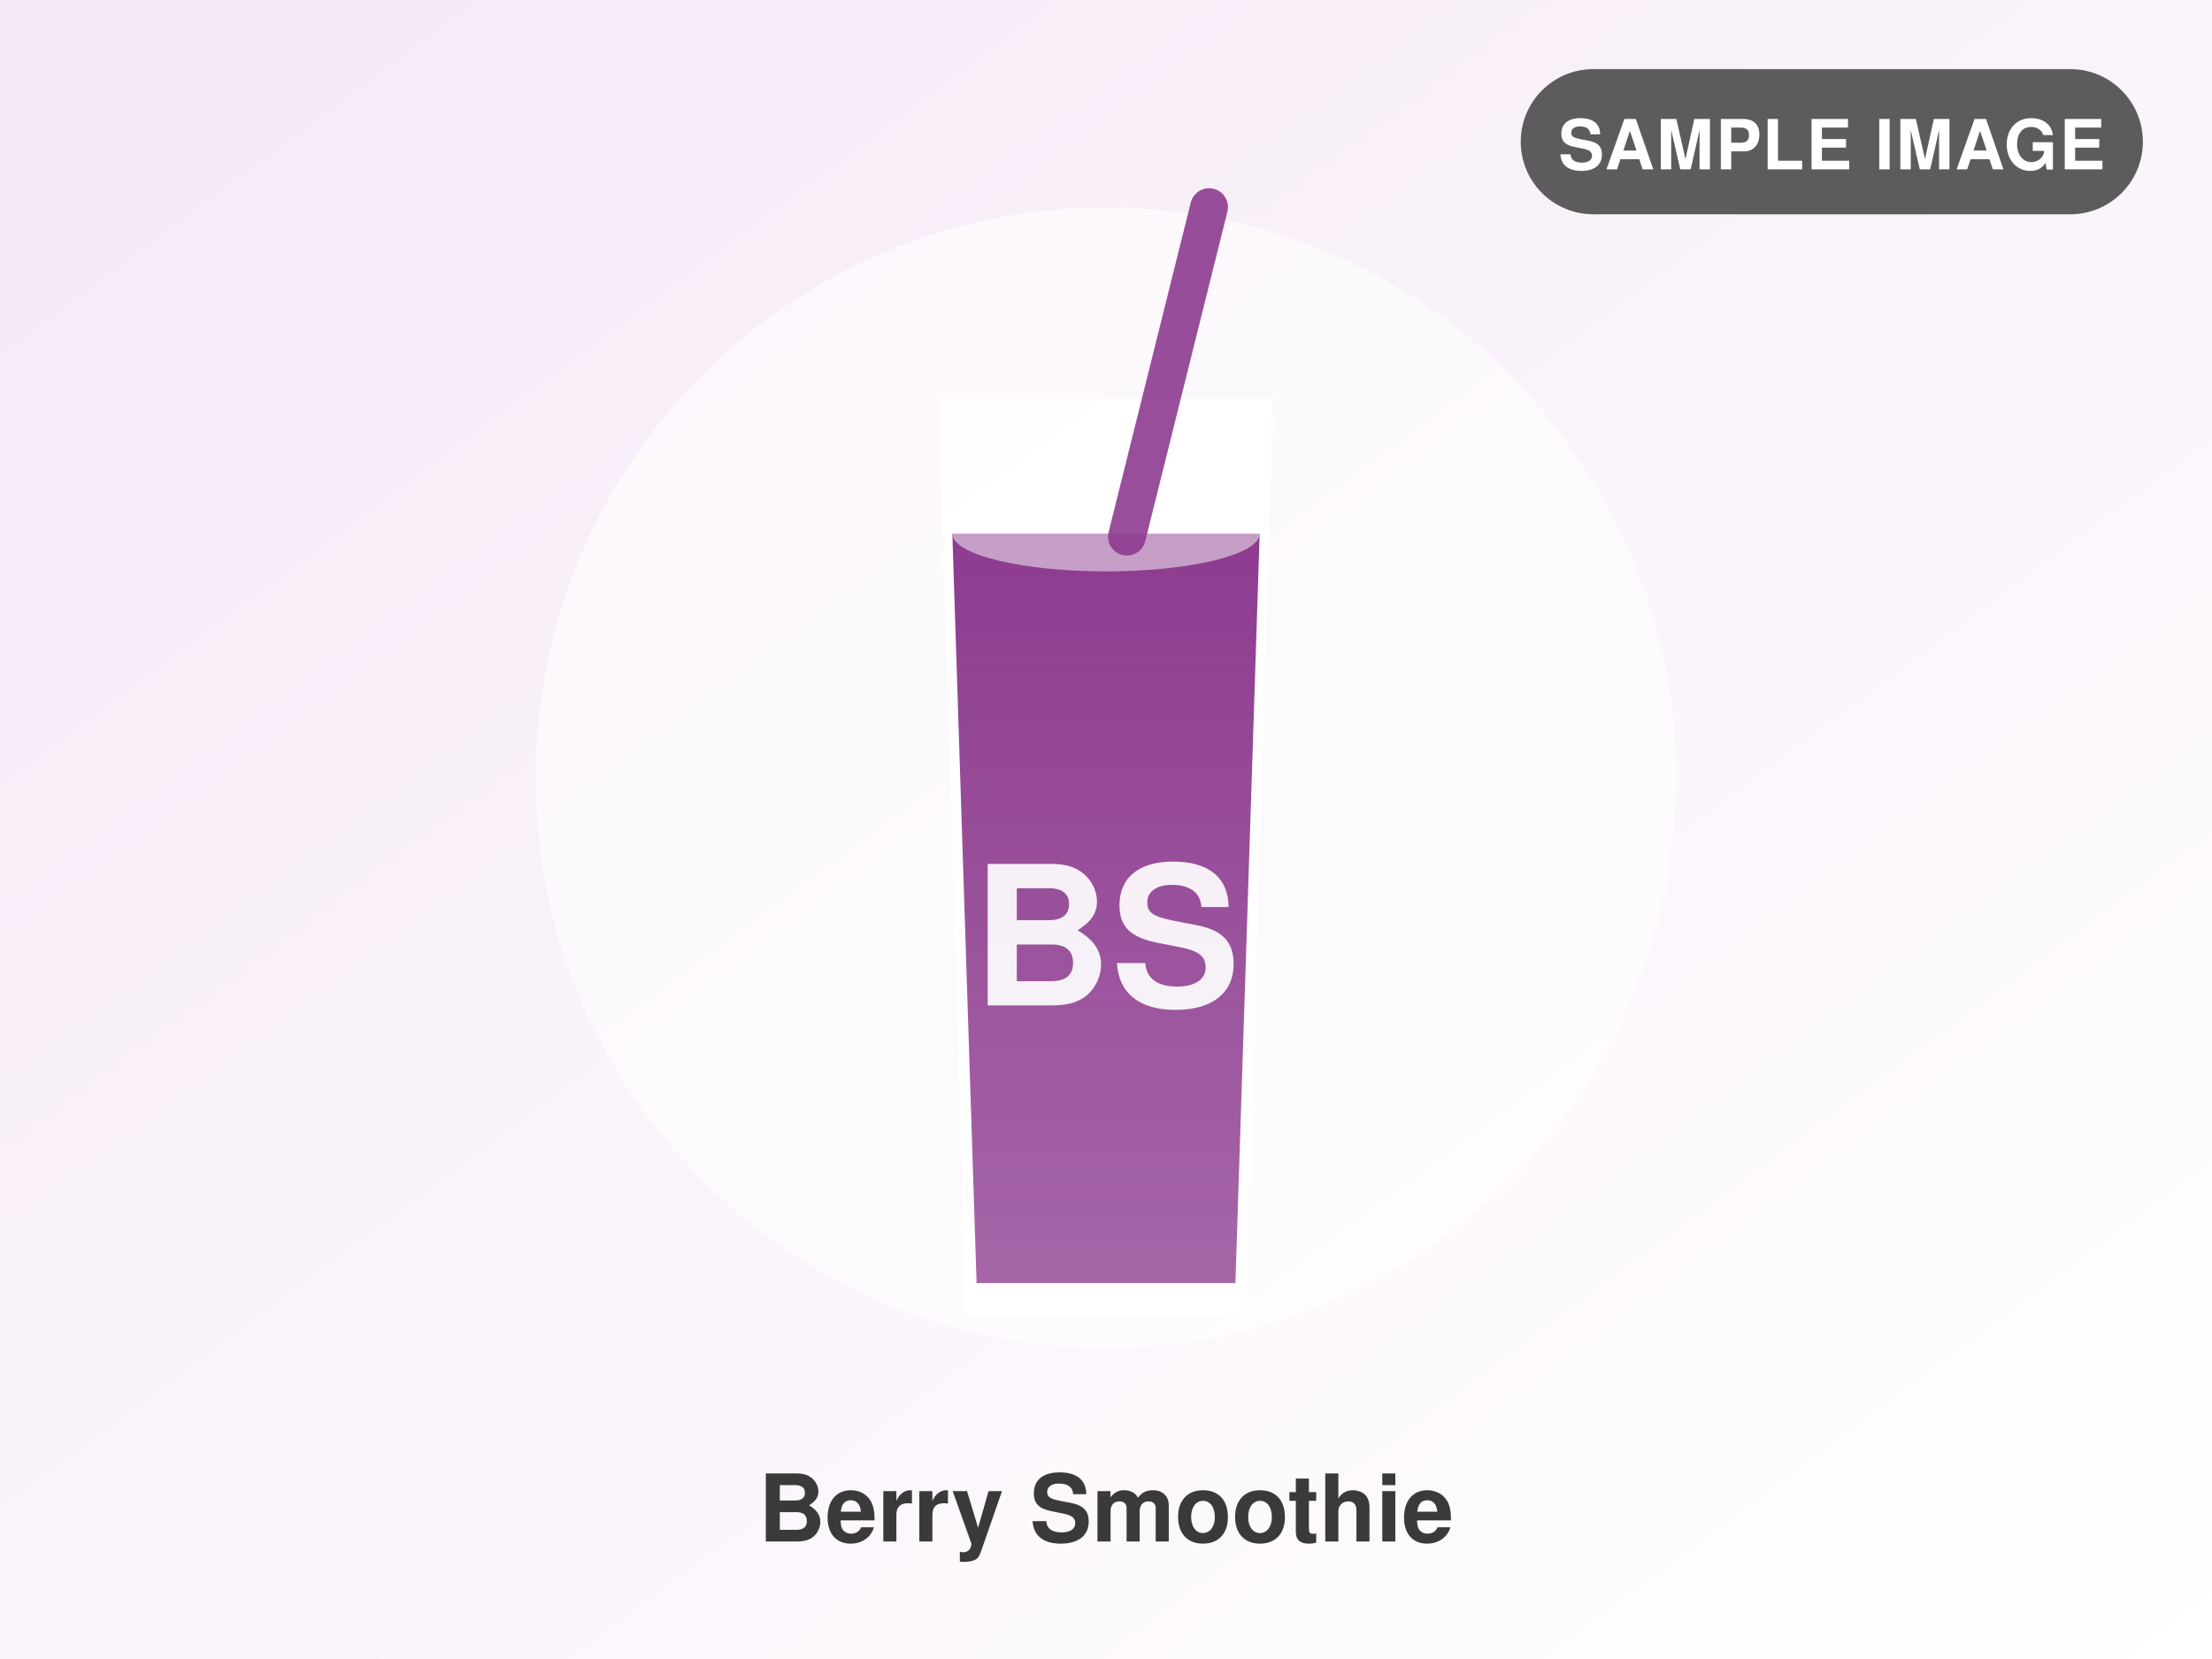
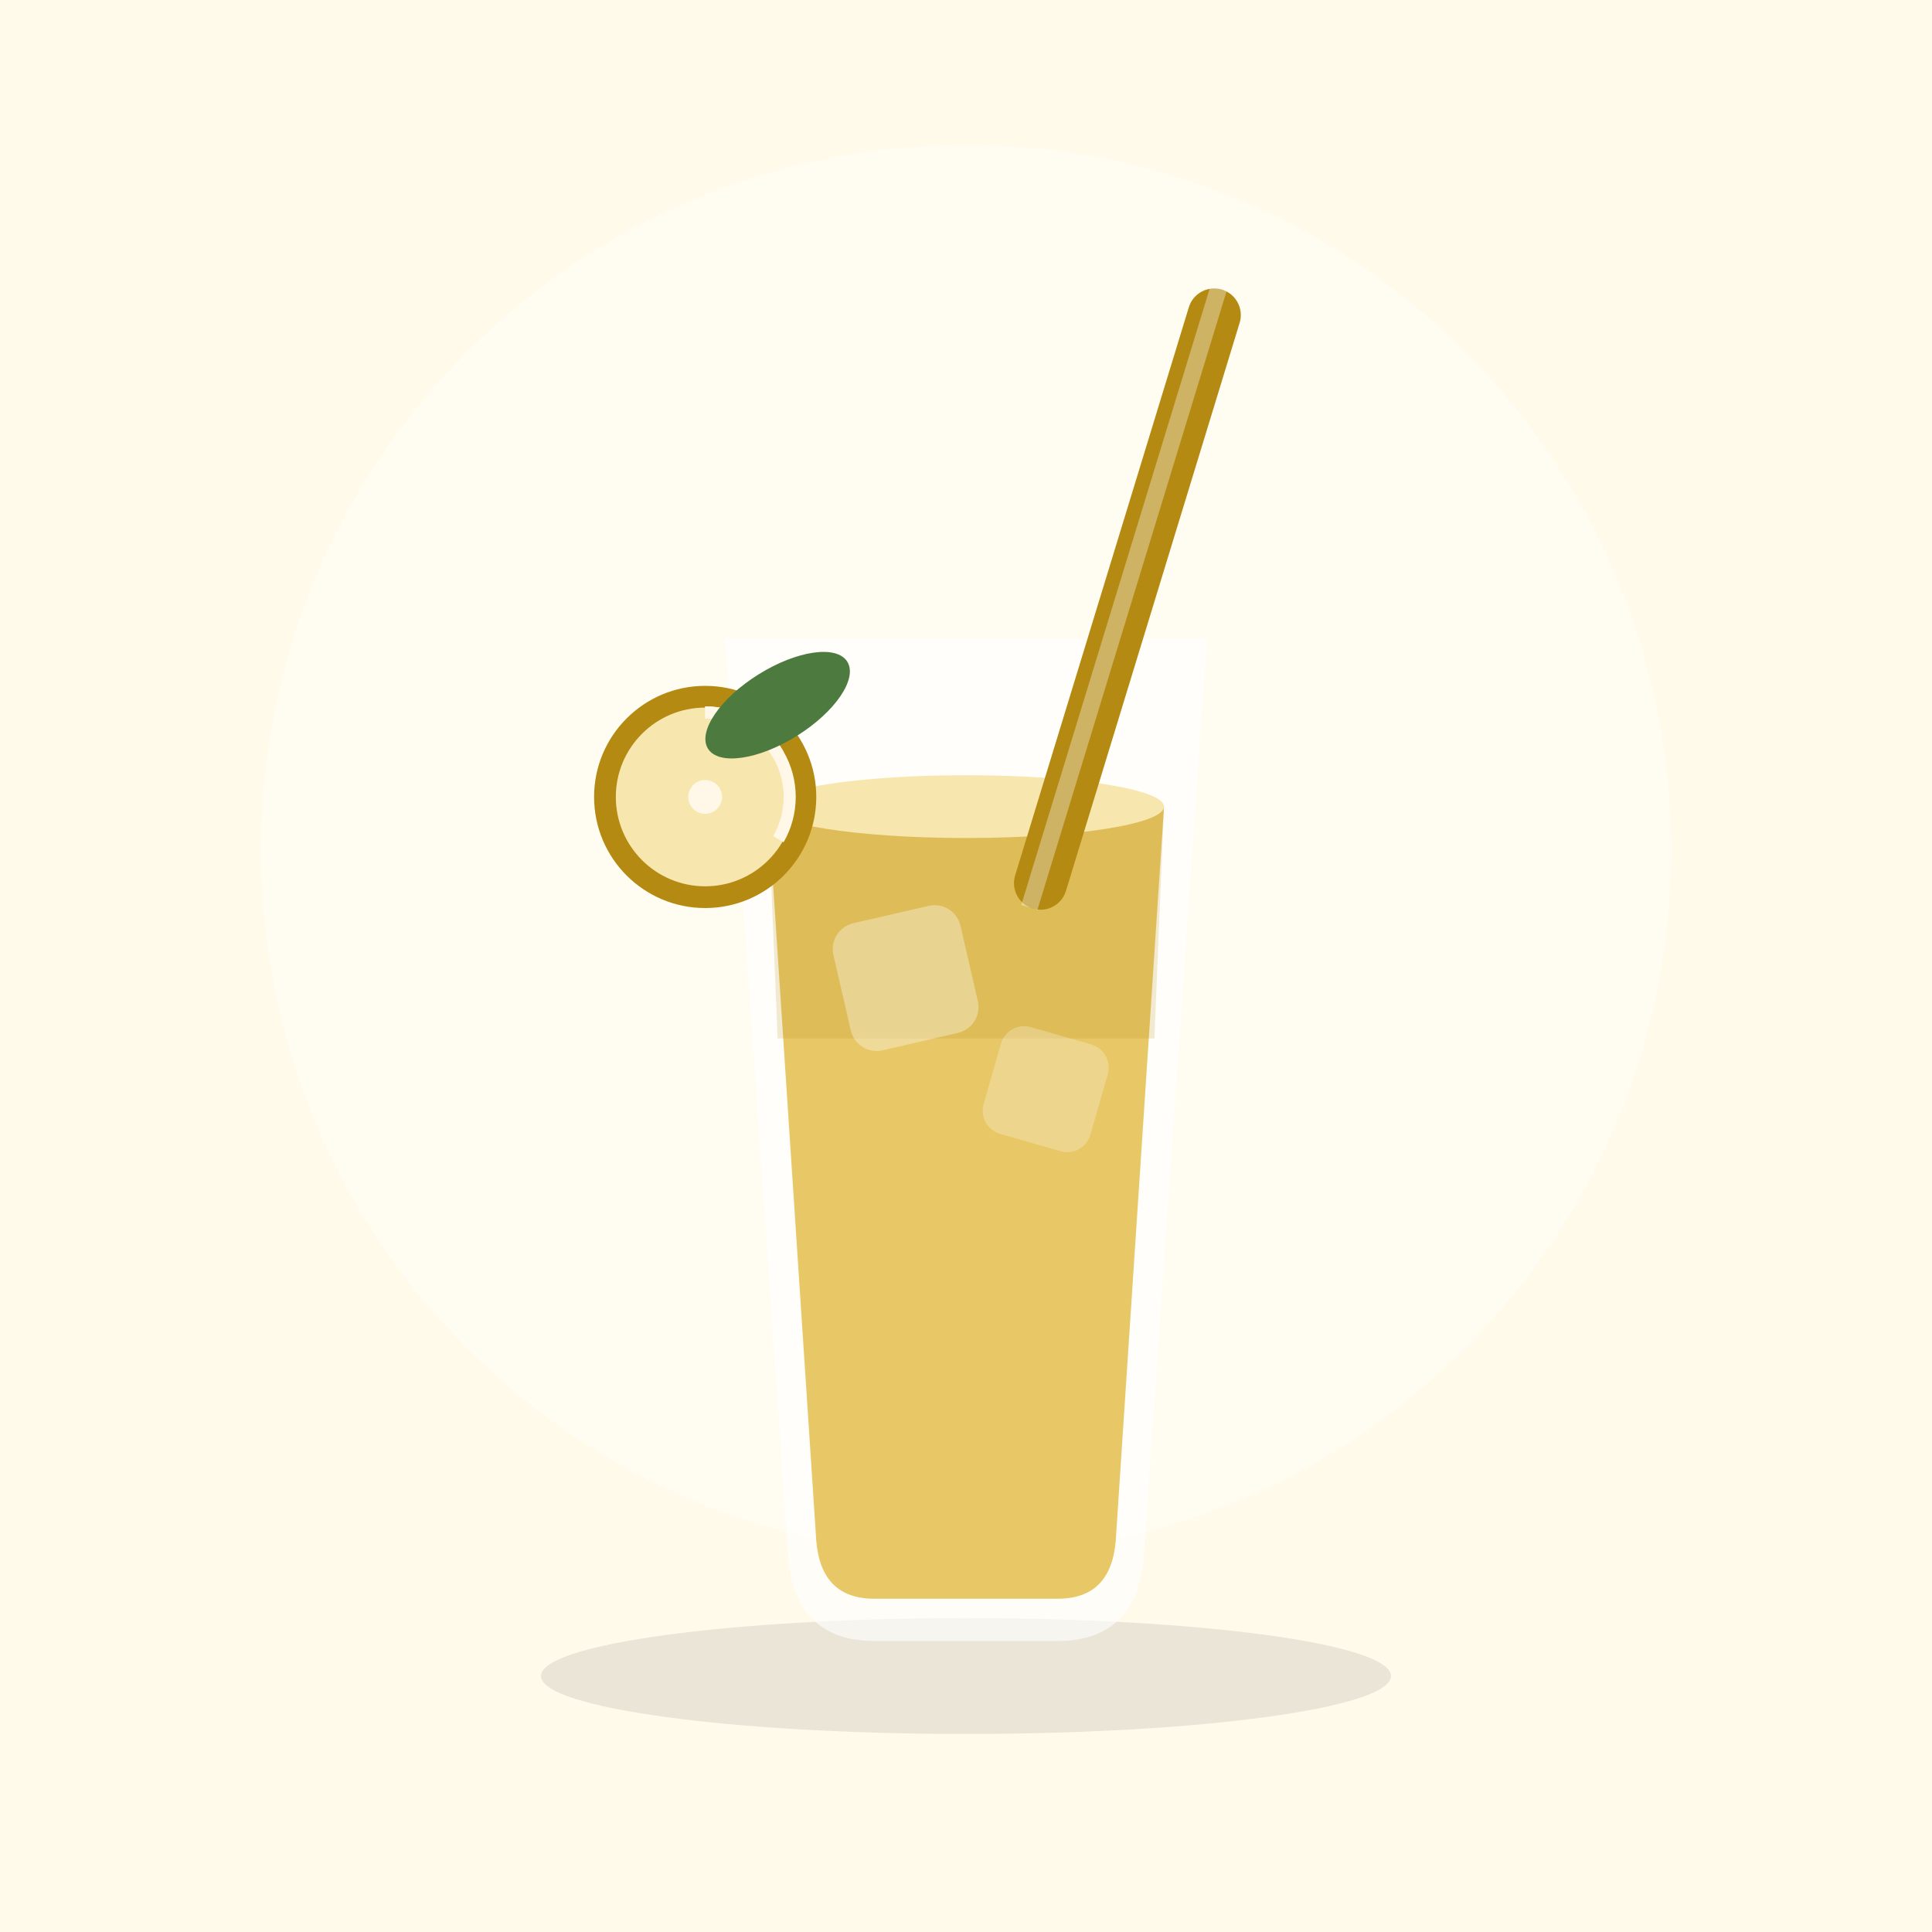
- <svg xmlns="http://www.w3.org/2000/svg" viewBox="0 0 640 480" width="640" height="480" role="img" aria-label="Berry Smoothie — sample illustration">
-   <defs>
-     <linearGradient id="bg" x1="0" y1="0" x2="1" y2="1">
-       <stop offset="0" stop-color="#f5e8f6" />
-       <stop offset="1" stop-color="#ffffff" />
-     </linearGradient>
-     <linearGradient id="juice" x1="0" y1="0" x2="0" y2="1">
-       <stop offset="0" stop-color="#8d3b8f" />
-       <stop offset="1" stop-color="#8d3b8f" stop-opacity="0.78" />
-     </linearGradient>
-   </defs>
-   <rect width="640" height="480" fill="url(#bg)" />
-   <circle cx="320" cy="225" r="165" fill="#ffffff" opacity="0.55" />
-   <g transform="translate(320 248) scale(0.78)">
-     <path d="M-62 -170 L62 -170 L52 170 L-52 170 Z" fill="#ffffff" opacity="0.92" />
-     <path d="M-57 -120 L57 -120 L48 158 L-48 158 Z" fill="url(#juice)" />
-     <ellipse cx="0" cy="-120" rx="57" ry="14" fill="#ffffff" opacity="0.5" />
-     <rect x="16" y="-250" width="14" height="140" rx="7" fill="#8d3b8f" opacity="0.9" transform="rotate(14 23 -180)" />
-     <text x="0" y="55" text-anchor="middle" font-family="Helvetica,Arial,sans-serif" font-size="72" font-weight="700" fill="#ffffff" opacity="0.92">BS</text>
-   </g>
-   <text x="320" y="446" text-anchor="middle" font-family="Helvetica,Arial,sans-serif" font-size="27" font-weight="600" fill="#3a3a3a">Berry Smoothie</text>
+ <svg xmlns="http://www.w3.org/2000/svg" viewBox="0 0 800 800" width="800" height="800" role="img" aria-label="MnM sample product illustration">
+   <rect width="800" height="800" fill="#FFFAEA" />
+   <circle cx="400" cy="352" r="292" fill="#fff" opacity="0.38" />
+   <ellipse cx="400" cy="694" rx="176" ry="24" fill="#2C2A27" opacity="0.10" />
  <g>
-     <rect x="440" y="20" width="180" height="42" rx="21" fill="#3a3a3a" opacity="0.82" />
-     <text x="530" y="49" text-anchor="middle" font-family="Helvetica,Arial,sans-serif" font-size="20" font-weight="700" fill="#ffffff" letter-spacing="0.5">SAMPLE IMAGE</text>
+     <path d="M304 268 H496 L470 646 Q467 676 438 676 H362 Q333 676 330 646 Z" fill="#FFFFFF" opacity="0.62" stroke="#FFFFFF" stroke-width="7" />
+     <path d="M318 334 H482 L462 638 Q460 662 438 662 H362 Q340 662 338 638 Z" fill="#E8C766" />
+     <path d="M318 334 H482 L478 430 H322 Z" fill="#B48A12" opacity="0.18" />
+     <ellipse cx="400" cy="334" rx="82" ry="13" fill="#F7E7AE" />
+     <rect x="348" y="378" width="54" height="54" rx="11" fill="#FFFFFF" opacity="0.34" transform="rotate(-13 375 405)" />
+     <rect x="410" y="428" width="46" height="46" rx="10" fill="#FFFFFF" opacity="0.26" transform="rotate(16 433 451)" />
+     <g transform="rotate(17 452 300)">
+       <rect x="440" y="112" width="22" height="268" rx="11" fill="#B48A12" />
+       <rect x="446" y="112" width="7" height="268" fill="#FFFFFF" opacity="0.35" />
+     </g>
+     <circle cx="292" cy="330" r="46" fill="#B48A12" />
+     <circle cx="292" cy="330" r="37" fill="#F7E7AE" />
+     <path d="M292 295 A 35 35 0 0 1 292 295" stroke="#FFF7E8" stroke-width="5" fill="none" />
+     <path d="M292 295 A 35 35 0 0 1 322.311 312.5" stroke="#FFF7E8" stroke-width="5" fill="none" />
+     <path d="M292 295 A 35 35 0 0 1 322.311 347.5" stroke="#FFF7E8" stroke-width="5" fill="none" />
+     <circle cx="292" cy="330" r="7" fill="#FFF7E8" />
+     <ellipse cx="322" cy="292" rx="34" ry="15" fill="#4C7A3F" transform="rotate(-32 322 292)" />
  </g>
</svg>
